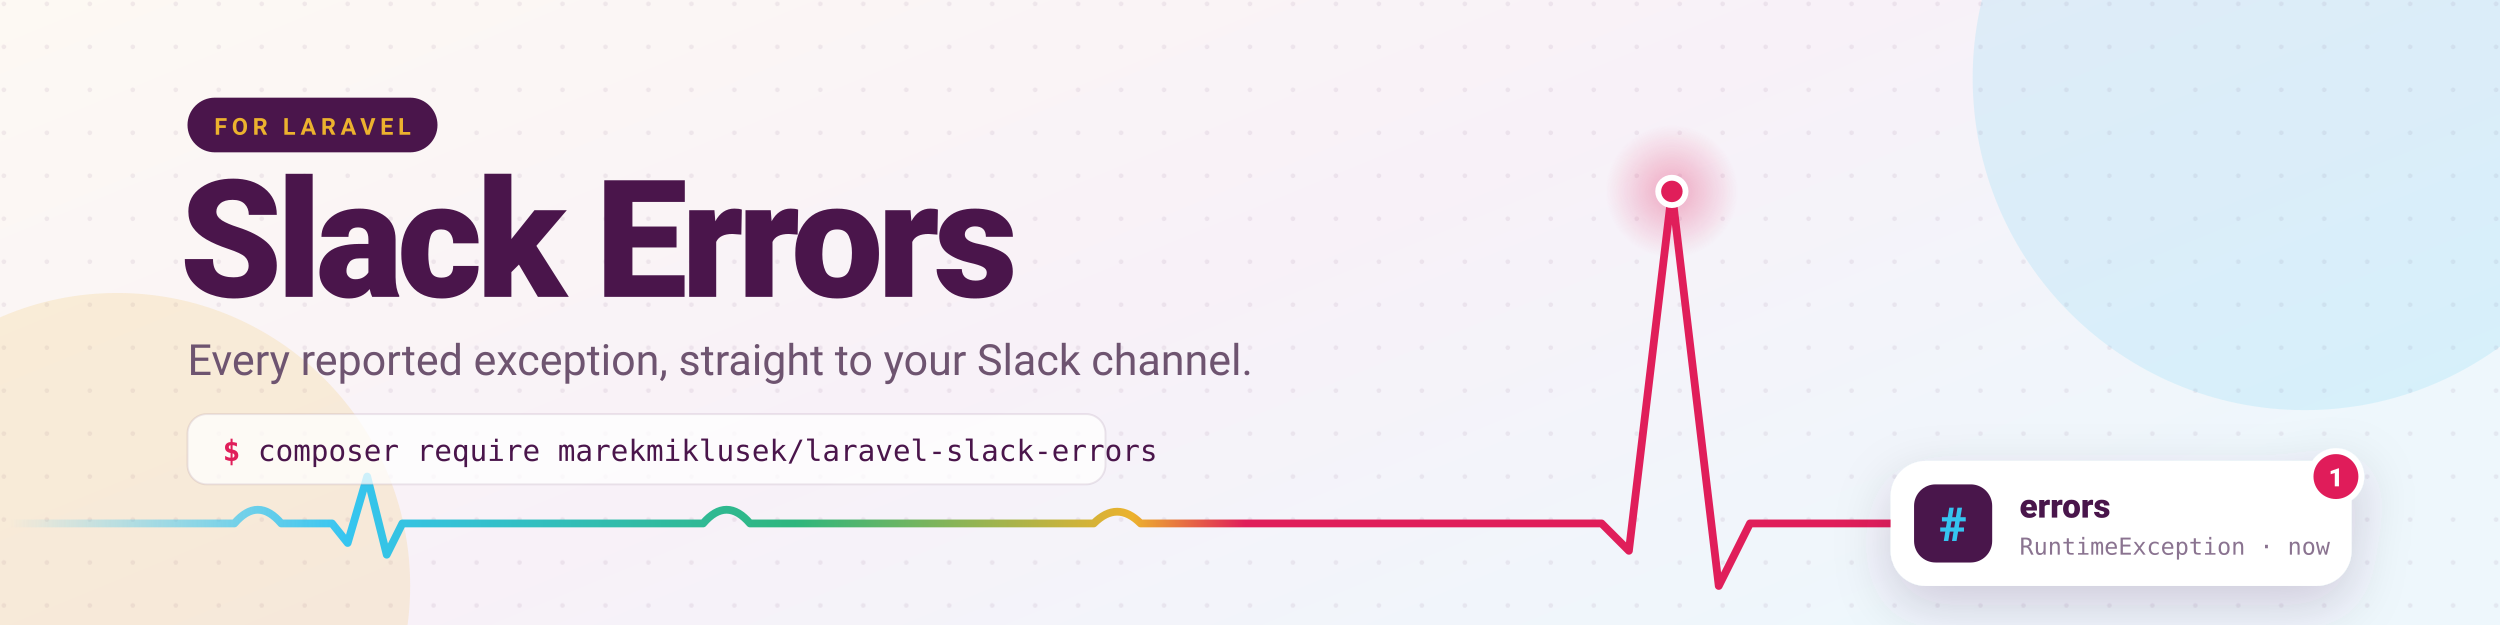
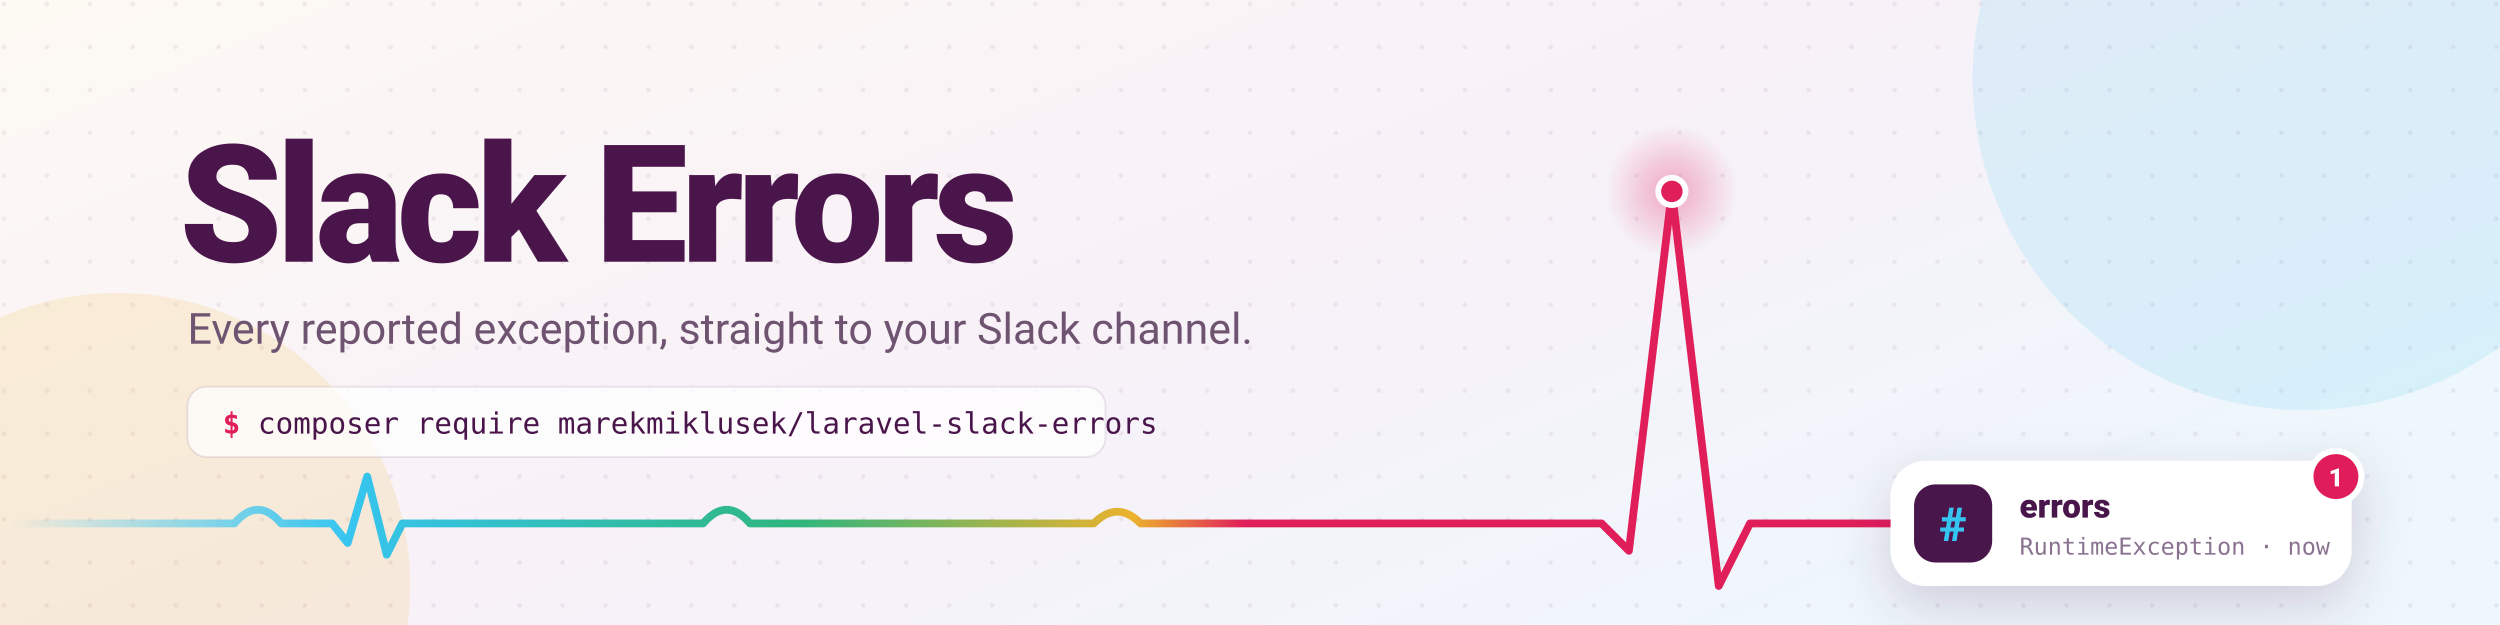
<svg xmlns="http://www.w3.org/2000/svg" viewBox="0 0 1280 320" width="1280" height="320" role="img" aria-label="Laravel Slack Errors">
  <defs>
    <linearGradient id="bg" x1="0" y1="0" x2="1" y2="0.6">
      <stop offset="0%" stop-color="#fdf9f3" />
      <stop offset="55%" stop-color="#f8f1f8" />
      <stop offset="100%" stop-color="#eef7fc" />
    </linearGradient>
    <pattern id="dots" width="22" height="22" patternUnits="userSpaceOnUse">
      <circle cx="2" cy="2" r="1.2" fill="#4A154B" fill-opacity="0.07" />
    </pattern>
    <linearGradient id="pulse" x1="0" y1="0" x2="1" y2="0">
      <stop offset="0%" stop-color="#36C5F0" stop-opacity="0" />
      <stop offset="18%" stop-color="#36C5F0" />
      <stop offset="42%" stop-color="#2EB67D" />
      <stop offset="60%" stop-color="#ECB22E" />
      <stop offset="66%" stop-color="#E01E5A" />
      <stop offset="100%" stop-color="#E01E5A" />
    </linearGradient>
    <radialGradient id="halo" cx="0.5" cy="0.5" r="0.5">
      <stop offset="0%" stop-color="#E01E5A" stop-opacity="0.35" />
      <stop offset="100%" stop-color="#E01E5A" stop-opacity="0" />
    </radialGradient>
    <filter id="soft" x="-30%" y="-60%" width="160%" height="220%">
      <feDropShadow dx="0" dy="10" stdDeviation="14" flood-color="#4A154B" flood-opacity="0.18" />
    </filter>
  </defs>
  <rect width="1280" height="320" fill="url(#bg)" />
  <rect width="1280" height="320" fill="url(#dots)" />
  <circle cx="1180" cy="40" r="170" fill="#36C5F0" opacity="0.13" />
  <circle cx="60" cy="300" r="150" fill="#ECB22E" opacity="0.15" />
  <path d="M0 268 H120 q12 -14 24 0 H170 l8 10 l10 -34 l10 40 l8 -16 H360 q12 -14 24 0 H560 q12 -12 24 0 H820 l14 14 l22 -184 l24 202 l16 -32 H968" fill="none" stroke="url(#pulse)" stroke-width="4" stroke-linecap="round" stroke-linejoin="round" />
  <circle cx="856" cy="98" r="34" fill="url(#halo)" />
  <circle cx="856" cy="98" r="7" fill="#E01E5A" stroke="#ffffff" stroke-width="3" />
  <g transform="translate(96 0)" font-family="ui-sans-serif, -apple-system, 'Segoe UI', Roboto, Helvetica, Arial, sans-serif">
-     <rect x="0" y="50" width="128" height="28" rx="14" fill="#4A154B" />
-     <text x="64" y="69" text-anchor="middle" font-size="12" font-weight="700" fill="#ECB22E" letter-spacing="2.4">FOR LARAVEL</text>
-     <text x="-4" y="152" font-size="84" font-weight="800" fill="#4A154B" letter-spacing="-3">Slack Errors</text>
-     <text x="0" y="192" font-size="22" fill="#6e5470">Every reported exception, straight to your Slack channel.</text>
-     <g transform="translate(0 212)">
+     <text x="-4" y="134" font-size="84" font-weight="800" fill="#4A154B" letter-spacing="-3">Slack Errors</text>
+     <text x="0" y="176" font-size="22" fill="#6e5470">Every reported exception, straight to your Slack channel.</text>
+     <g transform="translate(0 198)">
      <rect x="0" y="0" width="470" height="36" rx="10" fill="#ffffff" fill-opacity="0.75" stroke="#4A154B" stroke-opacity="0.10" />
      <text x="18" y="24" font-family="ui-monospace, SFMono-Regular, 'SF Mono', Menlo, Consolas, monospace" font-size="15" fill="#4A154B">
        <tspan fill="#E01E5A" font-weight="700">$</tspan> composer require marekmiklusek/laravel-slack-errors</text>
    </g>
  </g>
  <g transform="translate(968 236)" filter="url(#soft)" font-family="ui-sans-serif, -apple-system, 'Segoe UI', Roboto, Helvetica, Arial, sans-serif">
    <rect x="0" y="0" width="236" height="64" rx="18" fill="#ffffff" />
    <rect x="12" y="12" width="40" height="40" rx="11" fill="#4A154B" />
    <text x="32" y="41" text-anchor="middle" font-size="24" font-weight="800" fill="#36C5F0">#</text>
    <text x="66" y="29" font-size="17" font-weight="800" fill="#4A154B">errors</text>
    <text x="66" y="48" font-family="ui-monospace, SFMono-Regular, 'SF Mono', Menlo, Consolas, monospace" font-size="12" fill="#8a7390">RuntimeException · now</text>
    <circle cx="228" cy="8" r="13" fill="#E01E5A" stroke="#ffffff" stroke-width="3" />
    <text x="228" y="13" text-anchor="middle" font-size="13" font-weight="800" fill="#ffffff">1</text>
  </g>
</svg>
